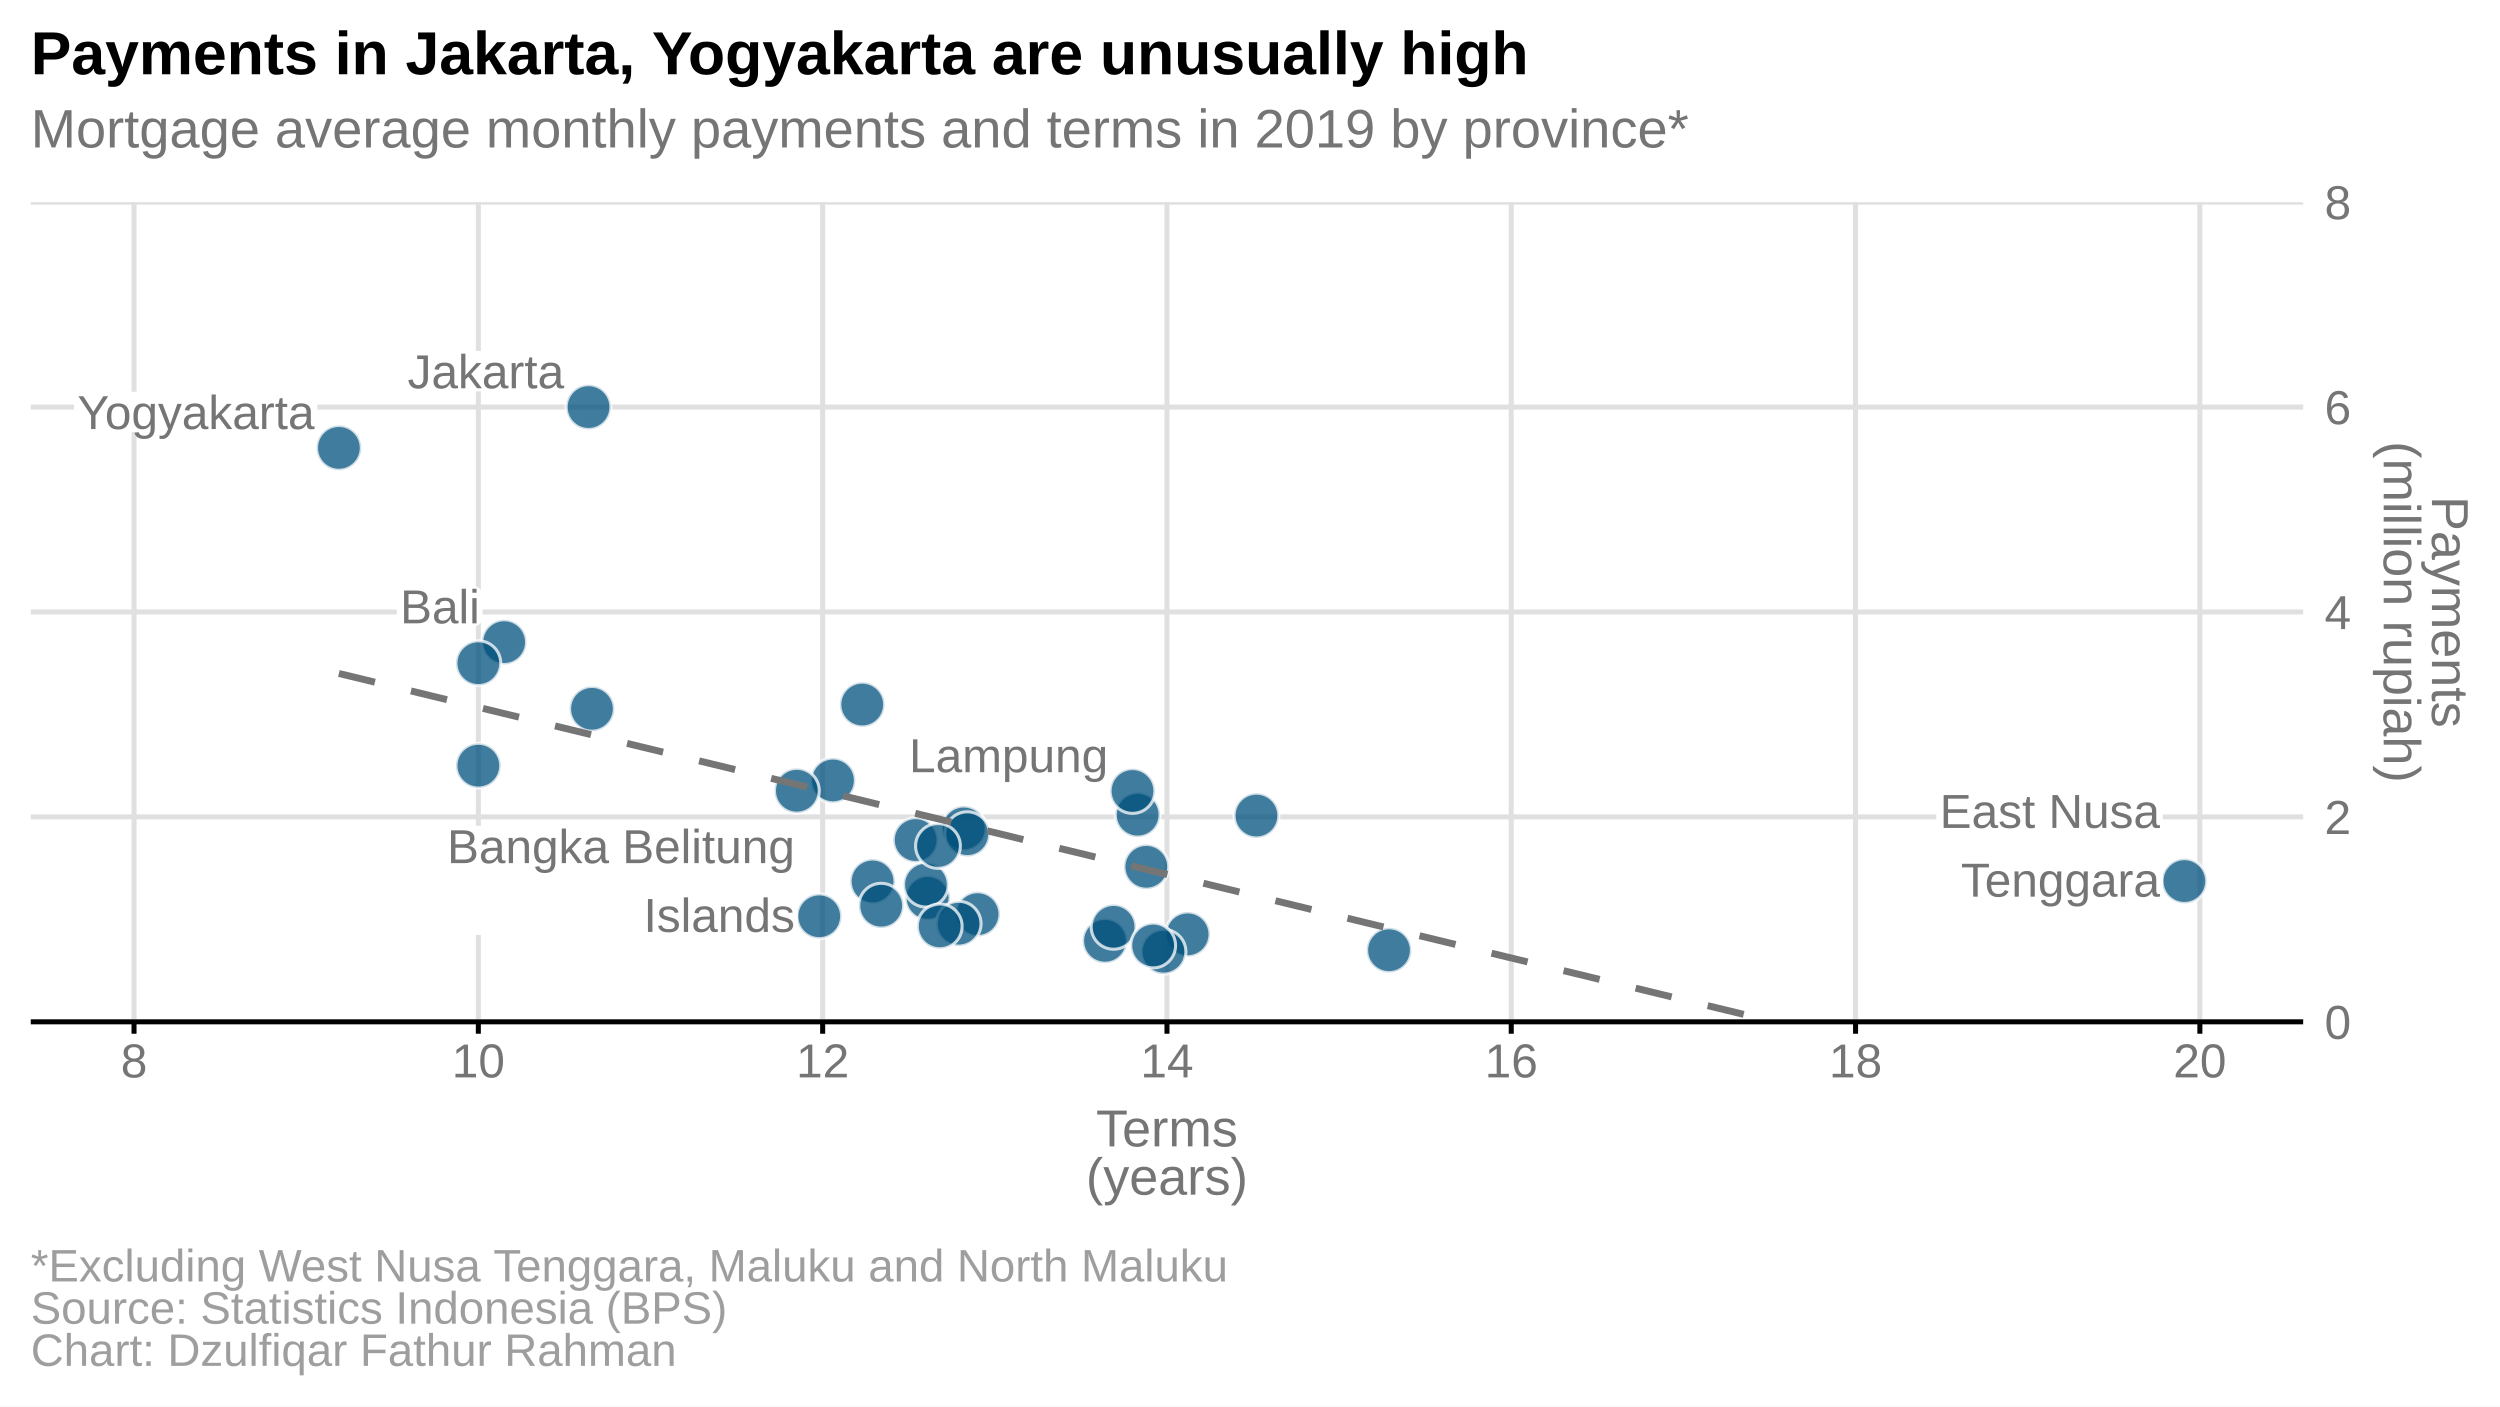
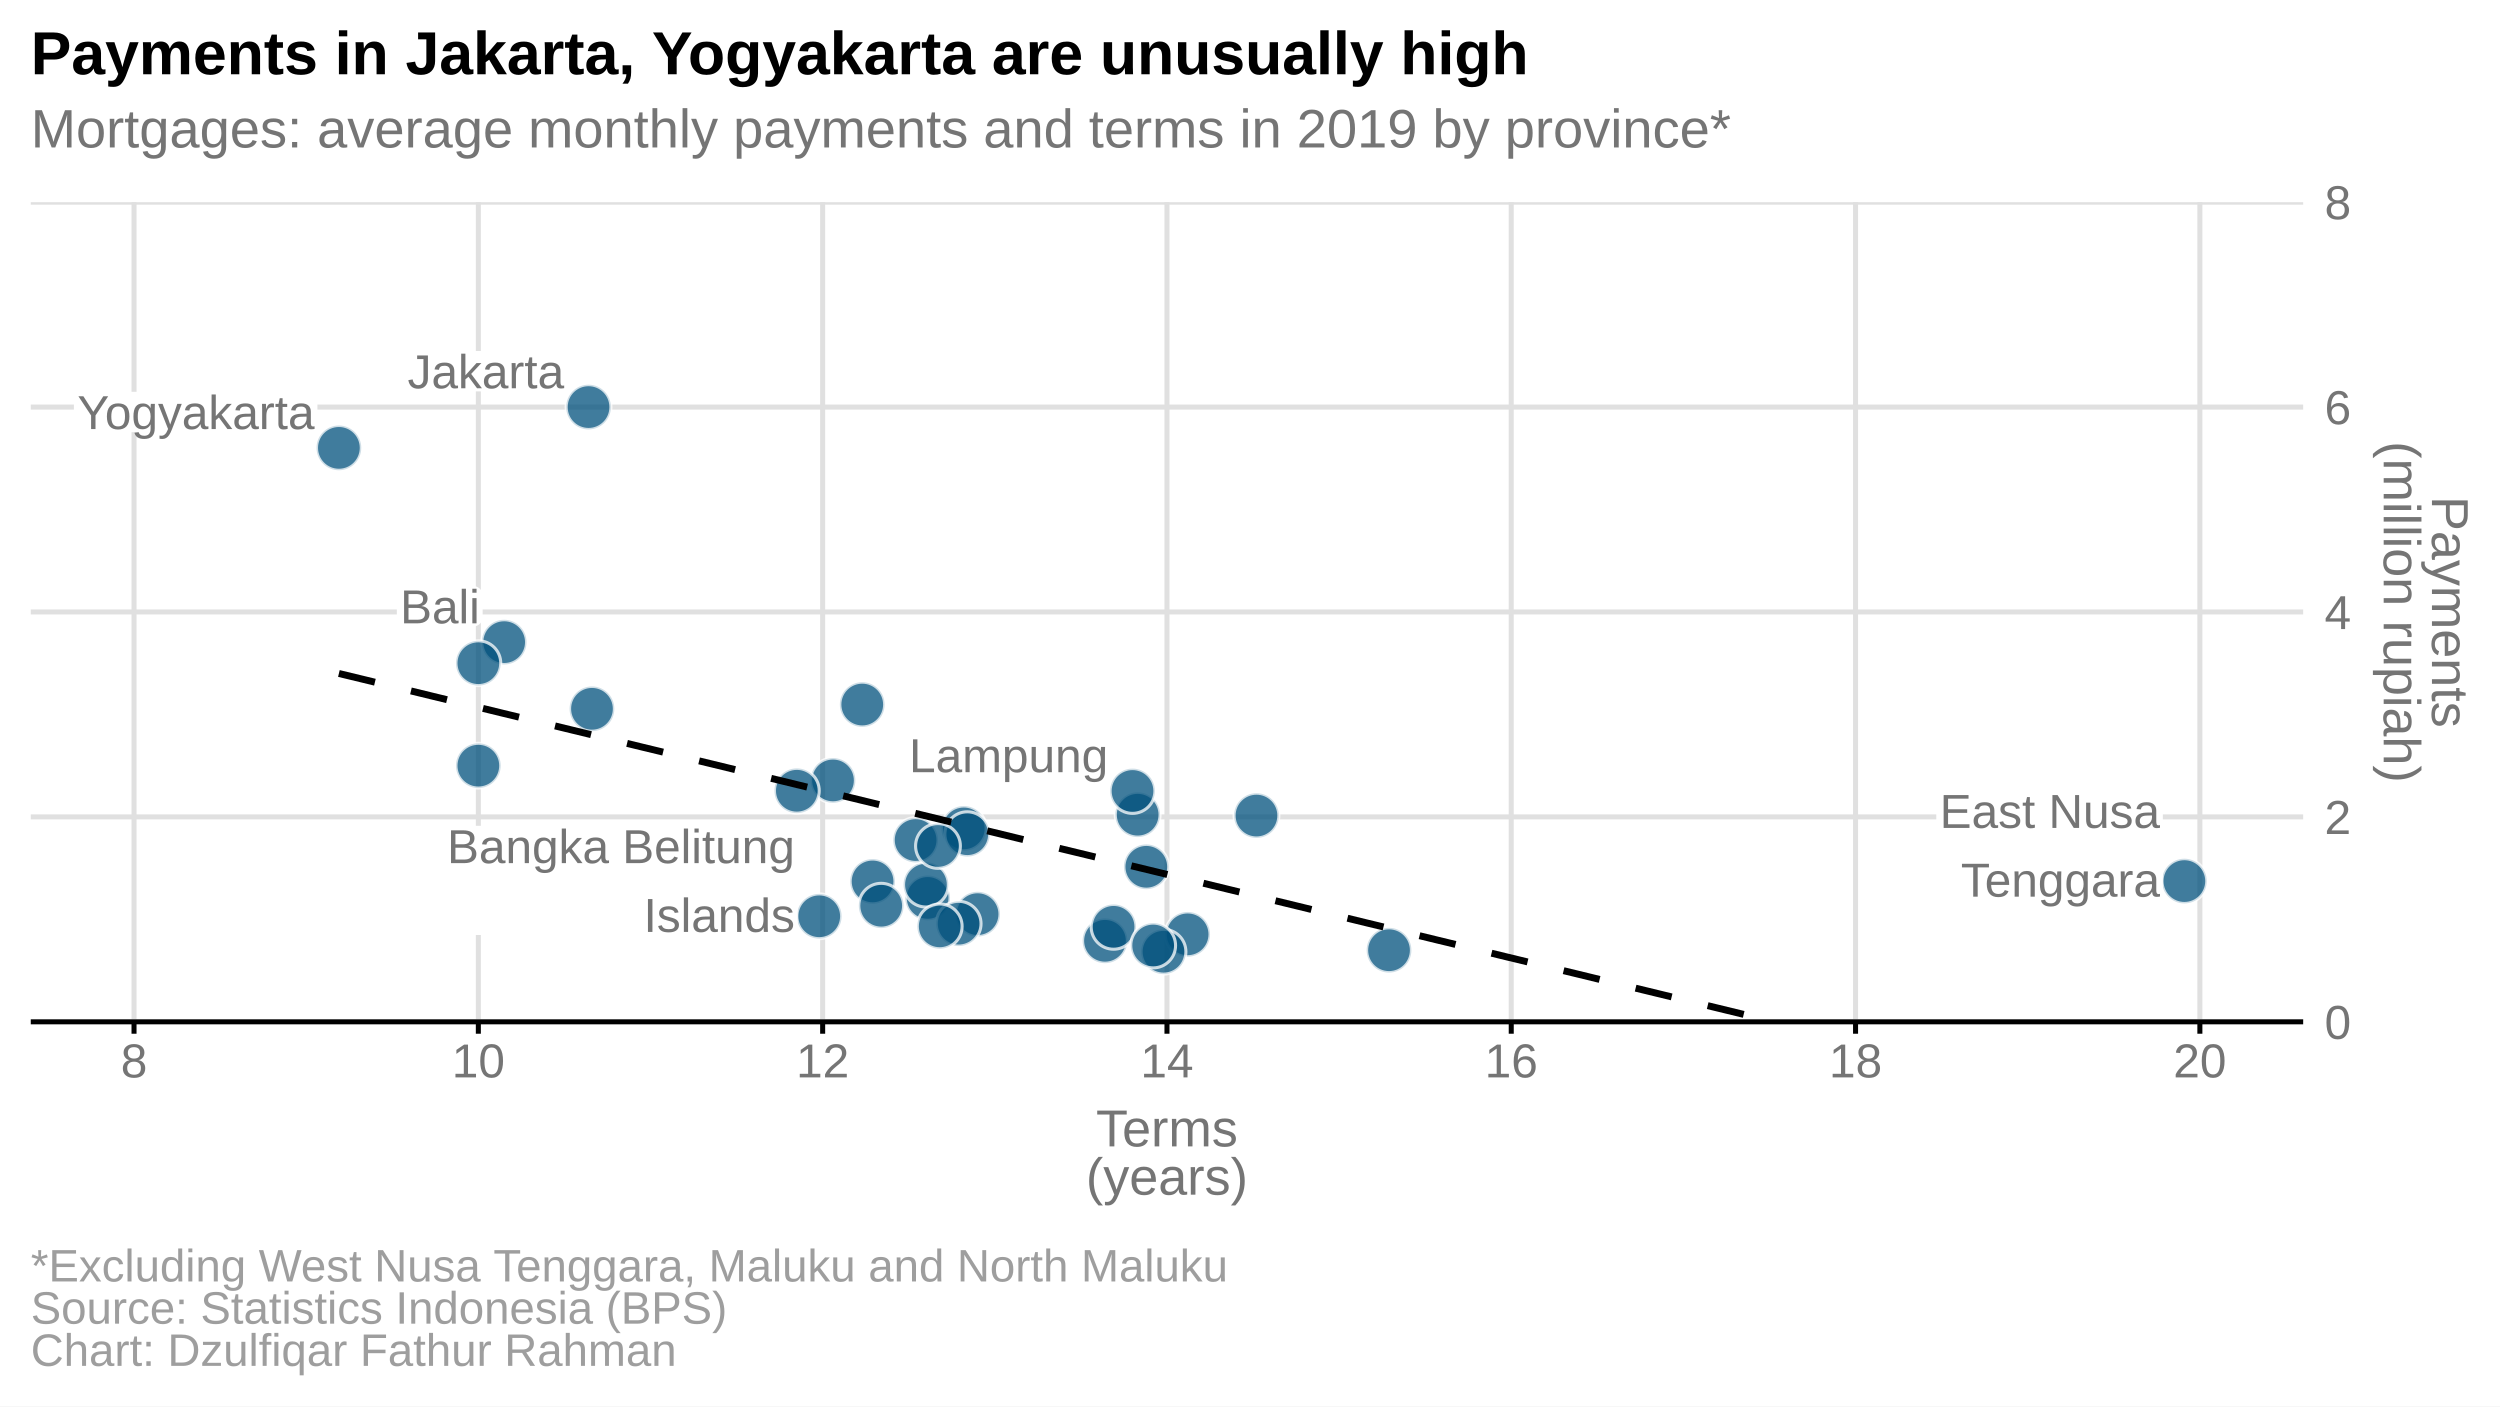
<svg xmlns="http://www.w3.org/2000/svg" class="svglite" width="576.00pt" height="324.00pt" viewBox="0 0 576.00 324.00">
  <defs>
    <style type="text/css">
    .svglite line, .svglite polyline, .svglite polygon, .svglite path, .svglite rect, .svglite circle {
      fill: none;
      stroke: #000000;
      stroke-linecap: round;
      stroke-linejoin: round;
      stroke-miterlimit: 10.00;
    }
  </style>
  </defs>
  <rect width="100%" height="100%" style="stroke: none; fill: #FFFFFF;" />
  <defs>
    <clipPath id="cpMC4wMHw1NzYuMDB8MC4wMHwzMjQuMDA=">
      <rect x="0.00" y="0.00" width="576.00" height="324.00" />
    </clipPath>
  </defs>
  <g clip-path="url(#cpMC4wMHw1NzYuMDB8MC4wMHwzMjQuMDA=)">
    <rect x="0.00" y="0.00" width="576.00" height="324.00" style="stroke-width: 1.07; stroke: none; fill: #FFFFFF;" />
  </g>
  <defs>
    <clipPath id="cpNy4wOXw1MzAuNjV8NDYuNTh8MjM1LjQz">
      <rect x="7.09" y="46.58" width="523.56" height="188.85" />
    </clipPath>
  </defs>
  <g clip-path="url(#cpNy4wOXw1MzAuNjV8NDYuNTh8MjM1LjQz)">
    <rect x="7.09" y="46.58" width="523.56" height="188.85" style="stroke-width: 1.07; stroke: none; fill: #FFFFFF;" />
    <polyline points="7.09,235.43 530.65,235.43 " style="stroke-width: 1.16; stroke: #E0E0E0; stroke-linecap: butt;" />
    <polyline points="7.09,188.21 530.65,188.21 " style="stroke-width: 1.16; stroke: #E0E0E0; stroke-linecap: butt;" />
    <polyline points="7.09,141.00 530.65,141.00 " style="stroke-width: 1.16; stroke: #E0E0E0; stroke-linecap: butt;" />
    <polyline points="7.09,93.79 530.65,93.79 " style="stroke-width: 1.16; stroke: #E0E0E0; stroke-linecap: butt;" />
    <polyline points="7.09,46.58 530.65,46.58 " style="stroke-width: 1.16; stroke: #E0E0E0; stroke-linecap: butt;" />
    <polyline points="30.88,235.43 30.88,46.58 " style="stroke-width: 1.16; stroke: #E0E0E0; stroke-linecap: butt;" />
    <polyline points="110.21,235.43 110.21,46.58 " style="stroke-width: 1.16; stroke: #E0E0E0; stroke-linecap: butt;" />
    <polyline points="189.54,235.43 189.54,46.58 " style="stroke-width: 1.16; stroke: #E0E0E0; stroke-linecap: butt;" />
    <polyline points="268.87,235.43 268.87,46.58 " style="stroke-width: 1.16; stroke: #E0E0E0; stroke-linecap: butt;" />
    <polyline points="348.19,235.43 348.19,46.58 " style="stroke-width: 1.16; stroke: #E0E0E0; stroke-linecap: butt;" />
    <polyline points="427.52,235.43 427.52,46.58 " style="stroke-width: 1.16; stroke: #E0E0E0; stroke-linecap: butt;" />
    <polyline points="506.85,235.43 506.85,46.58 " style="stroke-width: 1.16; stroke: #E0E0E0; stroke-linecap: butt;" />
    <circle cx="273.63" cy="215.27" r="5.16" style="stroke-width: 0.71; stroke: #FFFFFF; stroke-opacity: 0.75; fill: #00517C; fill-opacity: 0.75;" />
    <circle cx="262.12" cy="187.71" r="5.16" style="stroke-width: 0.71; stroke: #FFFFFF; stroke-opacity: 0.75; fill: #00517C; fill-opacity: 0.75;" />
    <circle cx="254.59" cy="216.76" r="5.16" style="stroke-width: 0.71; stroke: #FFFFFF; stroke-opacity: 0.75; fill: #00517C; fill-opacity: 0.75;" />
    <circle cx="191.92" cy="179.81" r="5.16" style="stroke-width: 0.71; stroke: #FFFFFF; stroke-opacity: 0.75; fill: #00517C; fill-opacity: 0.75;" />
    <circle cx="222.06" cy="190.86" r="5.16" style="stroke-width: 0.71; stroke: #FFFFFF; stroke-opacity: 0.75; fill: #00517C; fill-opacity: 0.75;" />
    <circle cx="213.73" cy="206.88" r="5.16" style="stroke-width: 0.71; stroke: #FFFFFF; stroke-opacity: 0.75; fill: #00517C; fill-opacity: 0.75;" />
    <circle cx="213.34" cy="203.82" r="5.16" style="stroke-width: 0.71; stroke: #FFFFFF; stroke-opacity: 0.75; fill: #00517C; fill-opacity: 0.75;" />
    <circle cx="260.93" cy="182.24" r="5.16" style="stroke-width: 0.71; stroke: #FFFFFF; stroke-opacity: 0.75; fill: #00517C; fill-opacity: 0.75;" />
    <circle cx="188.75" cy="211.11" r="5.16" style="stroke-width: 0.71; stroke: #FFFFFF; stroke-opacity: 0.75; fill: #00517C; fill-opacity: 0.75;" />
    <circle cx="136.39" cy="163.31" r="5.16" style="stroke-width: 0.71; stroke: #FFFFFF; stroke-opacity: 0.75; fill: #00517C; fill-opacity: 0.75;" />
    <circle cx="135.60" cy="93.79" r="5.16" style="stroke-width: 0.71; stroke: #FFFFFF; stroke-opacity: 0.75; fill: #00517C; fill-opacity: 0.75;" />
    <circle cx="222.86" cy="192.20" r="5.16" style="stroke-width: 0.71; stroke: #FFFFFF; stroke-opacity: 0.75; fill: #00517C; fill-opacity: 0.75;" />
    <circle cx="210.96" cy="193.55" r="5.16" style="stroke-width: 0.71; stroke: #FFFFFF; stroke-opacity: 0.75; fill: #00517C; fill-opacity: 0.75;" />
    <circle cx="78.08" cy="103.19" r="5.16" style="stroke-width: 0.71; stroke: #FFFFFF; stroke-opacity: 0.75; fill: #00517C; fill-opacity: 0.75;" />
    <circle cx="183.59" cy="182.19" r="5.16" style="stroke-width: 0.71; stroke: #FFFFFF; stroke-opacity: 0.75; fill: #00517C; fill-opacity: 0.75;" />
    <circle cx="256.57" cy="213.54" r="5.16" style="stroke-width: 0.71; stroke: #FFFFFF; stroke-opacity: 0.75; fill: #00517C; fill-opacity: 0.75;" />
    <circle cx="116.16" cy="147.95" r="5.16" style="stroke-width: 0.71; stroke: #FFFFFF; stroke-opacity: 0.75; fill: #00517C; fill-opacity: 0.75;" />
    <circle cx="503.28" cy="203.00" r="5.16" style="stroke-width: 0.71; stroke: #FFFFFF; stroke-opacity: 0.75; fill: #00517C; fill-opacity: 0.75;" />
    <circle cx="198.66" cy="162.33" r="5.16" style="stroke-width: 0.71; stroke: #FFFFFF; stroke-opacity: 0.75; fill: #00517C; fill-opacity: 0.75;" />
    <circle cx="225.24" cy="210.62" r="5.16" style="stroke-width: 0.71; stroke: #FFFFFF; stroke-opacity: 0.75; fill: #00517C; fill-opacity: 0.75;" />
    <circle cx="201.04" cy="203.08" r="5.16" style="stroke-width: 0.71; stroke: #FFFFFF; stroke-opacity: 0.75; fill: #00517C; fill-opacity: 0.75;" />
    <circle cx="264.11" cy="199.71" r="5.16" style="stroke-width: 0.71; stroke: #FFFFFF; stroke-opacity: 0.75; fill: #00517C; fill-opacity: 0.75;" />
    <circle cx="110.21" cy="152.80" r="5.16" style="stroke-width: 0.71; stroke: #FFFFFF; stroke-opacity: 0.75; fill: #00517C; fill-opacity: 0.75;" />
    <circle cx="268.07" cy="219.28" r="5.16" style="stroke-width: 0.71; stroke: #FFFFFF; stroke-opacity: 0.75; fill: #00517C; fill-opacity: 0.75;" />
    <circle cx="265.69" cy="217.84" r="5.16" style="stroke-width: 0.71; stroke: #FFFFFF; stroke-opacity: 0.75; fill: #00517C; fill-opacity: 0.75;" />
    <circle cx="220.87" cy="212.82" r="5.16" style="stroke-width: 0.71; stroke: #FFFFFF; stroke-opacity: 0.75; fill: #00517C; fill-opacity: 0.75;" />
    <circle cx="203.03" cy="208.68" r="5.16" style="stroke-width: 0.71; stroke: #FFFFFF; stroke-opacity: 0.75; fill: #00517C; fill-opacity: 0.75;" />
    <circle cx="216.51" cy="213.43" r="5.16" style="stroke-width: 0.71; stroke: #FFFFFF; stroke-opacity: 0.75; fill: #00517C; fill-opacity: 0.75;" />
    <circle cx="320.03" cy="218.93" r="5.16" style="stroke-width: 0.71; stroke: #FFFFFF; stroke-opacity: 0.75; fill: #00517C; fill-opacity: 0.75;" />
    <circle cx="110.21" cy="176.41" r="5.16" style="stroke-width: 0.71; stroke: #FFFFFF; stroke-opacity: 0.75; fill: #00517C; fill-opacity: 0.75;" />
    <circle cx="289.49" cy="187.91" r="5.16" style="stroke-width: 0.71; stroke: #FFFFFF; stroke-opacity: 0.75; fill: #00517C; fill-opacity: 0.75;" />
    <circle cx="216.11" cy="194.91" r="5.16" style="stroke-width: 0.71; stroke: #FFFFFF; stroke-opacity: 0.75; fill: #00517C; fill-opacity: 0.75;" />
-     <polyline points="78.08,155.17 83.47,156.47 88.85,157.78 94.23,159.08 99.61,160.39 105.00,161.70 110.38,163.00 115.76,164.31 121.14,165.61 126.52,166.92 131.91,168.23 137.29,169.53 142.67,170.84 148.05,172.15 153.44,173.45 158.82,174.76 164.20,176.06 169.58,177.37 174.96,178.68 180.35,179.98 185.73,181.29 191.11,182.60 196.49,183.90 201.88,185.21 207.26,186.51 212.64,187.82 218.02,189.13 223.40,190.43 228.79,191.74 234.17,193.05 239.55,194.35 244.93,195.66 250.32,196.96 255.70,198.27 261.08,199.58 266.46,200.88 271.84,202.19 277.23,203.49 282.61,204.80 287.99,206.11 293.37,207.41 298.76,208.72 304.14,210.03 309.52,211.33 314.90,212.64 320.28,213.94 325.67,215.25 331.05,216.56 336.43,217.86 341.81,219.17 347.19,220.48 352.58,221.78 357.96,223.09 363.34,224.39 368.72,225.70 374.11,227.01 379.49,228.31 384.87,229.62 390.25,230.92 395.63,232.23 401.02,233.54 406.40,234.84 " style="stroke-width: 1.60; stroke: #757575; stroke-dasharray: 8.54,8.54; stroke-linecap: butt;" />
+     <polyline points="78.08,155.17 83.47,156.47 88.85,157.78 94.23,159.08 99.61,160.39 105.00,161.70 110.38,163.00 115.76,164.31 121.14,165.61 126.52,166.92 131.91,168.23 137.29,169.53 142.67,170.84 148.05,172.15 153.44,173.45 158.82,174.76 164.20,176.06 169.58,177.37 174.96,178.68 180.35,179.98 185.73,181.29 191.11,182.60 196.49,183.90 201.88,185.21 207.26,186.51 212.64,187.82 218.02,189.13 223.40,190.43 228.79,191.74 234.17,193.05 239.55,194.35 244.93,195.66 250.32,196.96 255.70,198.27 261.08,199.58 266.46,200.88 271.84,202.19 277.23,203.49 282.61,204.80 287.99,206.11 293.37,207.41 298.76,208.72 304.14,210.03 309.52,211.33 314.90,212.64 320.28,213.94 325.67,215.25 331.05,216.56 336.43,217.86 341.81,219.17 347.19,220.48 352.58,221.78 357.96,223.09 363.34,224.39 368.72,225.70 374.11,227.01 379.49,228.31 384.87,229.62 390.25,230.92 395.63,232.23 401.02,233.54 406.40,234.84 " style="stroke-width: 1.60; stroke-dasharray: 8.54,8.54; stroke-linecap: butt;" />
    <polygon points="210.81,178.63 253.82,178.63 253.73,178.63 254.08,178.62 254.42,178.55 254.74,178.42 255.04,178.25 255.31,178.03 255.54,177.77 255.73,177.48 255.86,177.16 255.95,176.82 255.98,176.47 255.98,176.47 255.98,171.48 255.98,171.48 255.95,171.13 255.86,170.79 255.73,170.47 255.54,170.18 255.31,169.92 255.04,169.70 254.74,169.52 254.42,169.40 254.08,169.33 253.82,169.32 210.81,169.32 211.07,169.33 210.72,169.32 210.38,169.36 210.04,169.46 209.73,169.61 209.44,169.80 209.19,170.04 208.98,170.32 208.82,170.63 208.71,170.96 208.66,171.30 208.65,171.48 208.65,176.47 208.66,176.30 208.66,176.65 208.71,176.99 208.82,177.32 208.98,177.63 209.19,177.90 209.44,178.15 209.73,178.34 210.04,178.49 210.38,178.59 210.72,178.63 " style="stroke-width: nan; stroke: none; fill: #FFFFFF;" />
    <text x="255.32" y="177.91" text-anchor="end" style="font-size: 11.00px; fill: #757575; font-family: Arial;" textLength="45.89px" lengthAdjust="spacingAndGlyphs">Lampung</text>
    <polygon points="104.37,215.43 181.63,215.43 181.54,215.43 181.89,215.41 182.23,215.34 182.55,215.22 182.86,215.05 183.12,214.83 183.36,214.57 183.54,214.27 183.68,213.95 183.76,213.62 183.79,213.27 183.79,213.27 183.79,192.43 183.79,192.43 183.76,192.09 183.68,191.75 183.54,191.43 183.36,191.13 183.12,190.87 182.86,190.65 182.55,190.48 182.23,190.36 181.89,190.29 181.63,190.27 104.37,190.27 104.63,190.29 104.29,190.27 103.94,190.32 103.61,190.41 103.29,190.56 103.01,190.76 102.76,191.00 102.55,191.28 102.39,191.59 102.27,191.92 102.22,192.26 102.21,192.43 102.21,213.27 102.22,213.10 102.22,213.44 102.27,213.79 102.39,214.12 102.55,214.42 102.76,214.70 103.01,214.94 103.29,215.14 103.61,215.29 103.94,215.39 104.29,215.43 " style="stroke-width: nan; stroke: none; fill: #FFFFFF;" />
    <text x="183.13" y="198.87" text-anchor="end" style="font-size: 11.00px; fill: #757575; font-family: Arial;" textLength="80.14px" lengthAdjust="spacingAndGlyphs">Bangka Belitung</text>
    <text x="183.13" y="214.71" text-anchor="end" style="font-size: 11.00px; fill: #757575; font-family: Arial;" textLength="34.86px" lengthAdjust="spacingAndGlyphs">Islands</text>
    <polygon points="95.27,90.18 128.48,90.18 128.39,90.18 128.74,90.17 129.08,90.10 129.40,89.98 129.71,89.80 129.98,89.58 130.21,89.32 130.39,89.03 130.53,88.71 130.61,88.37 130.64,88.02 130.64,88.02 130.64,83.03 130.64,83.03 130.61,82.68 130.53,82.34 130.39,82.02 130.21,81.73 129.98,81.47 129.71,81.25 129.40,81.08 129.08,80.95 128.74,80.88 128.48,80.87 95.27,80.87 95.53,80.88 95.19,80.87 94.84,80.91 94.51,81.01 94.19,81.16 93.91,81.35 93.66,81.60 93.45,81.87 93.29,82.18 93.18,82.51 93.12,82.85 93.11,83.03 93.11,88.02 93.12,87.85 93.12,88.20 93.18,88.54 93.29,88.87 93.45,89.18 93.66,89.46 93.91,89.70 94.19,89.90 94.51,90.04 94.84,90.14 95.19,90.18 " style="stroke-width: nan; stroke: none; fill: #FFFFFF;" />
    <text x="129.98" y="89.46" text-anchor="end" style="font-size: 11.00px; fill: #757575; font-family: Arial;" textLength="36.09px" lengthAdjust="spacingAndGlyphs">Jakarta</text>
    <polygon points="19.19,99.58 70.97,99.58 70.88,99.58 71.23,99.57 71.57,99.50 71.89,99.38 72.19,99.20 72.46,98.98 72.69,98.72 72.88,98.43 73.02,98.11 73.10,97.77 73.13,97.42 73.13,97.42 73.13,92.43 73.13,92.43 73.10,92.08 73.02,91.74 72.88,91.42 72.69,91.13 72.46,90.87 72.19,90.65 71.89,90.48 71.57,90.35 71.23,90.28 70.97,90.27 19.19,90.27 19.45,90.28 19.10,90.27 18.76,90.31 18.43,90.41 18.11,90.56 17.83,90.75 17.57,90.99 17.37,91.27 17.20,91.58 17.09,91.91 17.04,92.25 17.03,92.43 17.03,97.42 17.04,97.25 17.04,97.60 17.09,97.94 17.20,98.27 17.37,98.58 17.57,98.86 17.83,99.10 18.11,99.29 18.43,99.44 18.76,99.54 19.10,99.58 " style="stroke-width: nan; stroke: none; fill: #FFFFFF;" />
    <text x="72.47" y="98.86" text-anchor="end" style="font-size: 11.00px; fill: #757575; font-family: Arial;" textLength="54.66px" lengthAdjust="spacingAndGlyphs">Yogyakarta</text>
    <polygon points="93.59,144.34 109.04,144.34 108.96,144.34 109.30,144.33 109.64,144.26 109.97,144.13 110.27,143.96 110.54,143.74 110.77,143.48 110.96,143.19 111.09,142.87 111.18,142.53 111.20,142.18 111.20,142.18 111.20,137.18 111.20,137.18 111.18,136.84 111.09,136.50 110.96,136.18 110.77,135.89 110.54,135.63 110.27,135.41 109.97,135.23 109.64,135.11 109.30,135.04 109.04,135.02 93.59,135.02 93.85,135.04 93.50,135.03 93.15,135.07 92.82,135.17 92.51,135.31 92.22,135.51 91.97,135.75 91.76,136.03 91.60,136.34 91.49,136.67 91.43,137.01 91.43,137.18 91.43,142.18 91.43,142.01 91.43,142.36 91.49,142.70 91.60,143.03 91.76,143.34 91.97,143.61 92.22,143.85 92.51,144.05 92.82,144.20 93.15,144.30 93.50,144.34 " style="stroke-width: nan; stroke: none; fill: #FFFFFF;" />
    <text x="110.54" y="143.62" text-anchor="end" style="font-size: 11.00px; fill: #757575; font-family: Arial;" textLength="18.34px" lengthAdjust="spacingAndGlyphs">Bali</text>
    <polygon points="448.28,207.31 496.16,207.31 496.07,207.31 496.42,207.30 496.76,207.23 497.09,207.11 497.39,206.93 497.66,206.71 497.89,206.45 498.07,206.16 498.21,205.84 498.29,205.50 498.32,205.15 498.32,205.15 498.32,184.32 498.32,184.32 498.29,183.97 498.21,183.63 498.07,183.31 497.89,183.02 497.66,182.76 497.39,182.54 497.09,182.37 496.76,182.24 496.42,182.17 496.16,182.16 448.28,182.16 448.54,182.17 448.19,182.16 447.85,182.20 447.52,182.30 447.20,182.45 446.91,182.64 446.66,182.89 446.46,183.16 446.29,183.47 446.18,183.80 446.13,184.14 446.12,184.32 446.12,205.15 446.13,204.98 446.13,205.33 446.18,205.67 446.29,206.00 446.46,206.31 446.66,206.59 446.91,206.83 447.20,207.03 447.52,207.17 447.85,207.27 448.19,207.31 " style="stroke-width: nan; stroke: none; fill: #FFFFFF;" />
    <text x="497.66" y="190.75" text-anchor="end" style="font-size: 11.00px; fill: #757575; font-family: Arial;" textLength="50.76px" lengthAdjust="spacingAndGlyphs">East Nusa</text>
    <text x="497.66" y="206.59" text-anchor="end" style="font-size: 11.00px; fill: #757575; font-family: Arial;" textLength="45.89px" lengthAdjust="spacingAndGlyphs">Tenggara</text>
  </g>
  <g clip-path="url(#cpMC4wMHw1NzYuMDB8MC4wMHwzMjQuMDA=)">
    <text x="535.58" y="239.37" style="font-size: 11.00px; fill: #757575; font-family: Arial;" textLength="6.12px" lengthAdjust="spacingAndGlyphs">0</text>
    <text x="535.58" y="192.15" style="font-size: 11.00px; fill: #757575; font-family: Arial;" textLength="6.12px" lengthAdjust="spacingAndGlyphs">2</text>
    <text x="535.58" y="144.94" style="font-size: 11.00px; fill: #757575; font-family: Arial;" textLength="6.12px" lengthAdjust="spacingAndGlyphs">4</text>
    <text x="535.58" y="97.73" style="font-size: 11.00px; fill: #757575; font-family: Arial;" textLength="6.12px" lengthAdjust="spacingAndGlyphs">6</text>
    <text x="535.58" y="50.51" style="font-size: 11.00px; fill: #757575; font-family: Arial;" textLength="6.12px" lengthAdjust="spacingAndGlyphs">8</text>
    <polyline points="7.09,235.43 530.65,235.43 " style="stroke-width: 1.16; stroke-linecap: butt;" />
    <polyline points="30.88,238.17 30.88,235.43 " style="stroke-width: 1.16; stroke-linecap: butt;" />
    <polyline points="110.21,238.17 110.21,235.43 " style="stroke-width: 1.16; stroke-linecap: butt;" />
    <polyline points="189.54,238.17 189.54,235.43 " style="stroke-width: 1.16; stroke-linecap: butt;" />
    <polyline points="268.87,238.17 268.87,235.43 " style="stroke-width: 1.16; stroke-linecap: butt;" />
    <polyline points="348.19,238.17 348.19,235.43 " style="stroke-width: 1.16; stroke-linecap: butt;" />
    <polyline points="427.52,238.17 427.52,235.43 " style="stroke-width: 1.16; stroke-linecap: butt;" />
    <polyline points="506.85,238.17 506.85,235.43 " style="stroke-width: 1.16; stroke-linecap: butt;" />
    <text x="30.88" y="248.24" text-anchor="middle" style="font-size: 11.00px; fill: #757575; font-family: Arial;" textLength="6.12px" lengthAdjust="spacingAndGlyphs">8</text>
    <text x="110.21" y="248.24" text-anchor="middle" style="font-size: 11.00px; fill: #757575; font-family: Arial;" textLength="12.24px" lengthAdjust="spacingAndGlyphs">10</text>
    <text x="189.54" y="248.24" text-anchor="middle" style="font-size: 11.00px; fill: #757575; font-family: Arial;" textLength="12.24px" lengthAdjust="spacingAndGlyphs">12</text>
    <text x="268.87" y="248.24" text-anchor="middle" style="font-size: 11.00px; fill: #757575; font-family: Arial;" textLength="12.24px" lengthAdjust="spacingAndGlyphs">14</text>
    <text x="348.19" y="248.24" text-anchor="middle" style="font-size: 11.00px; fill: #757575; font-family: Arial;" textLength="12.24px" lengthAdjust="spacingAndGlyphs">16</text>
    <text x="427.52" y="248.24" text-anchor="middle" style="font-size: 11.00px; fill: #757575; font-family: Arial;" textLength="12.24px" lengthAdjust="spacingAndGlyphs">18</text>
    <text x="506.85" y="248.24" text-anchor="middle" style="font-size: 11.00px; fill: #757575; font-family: Arial;" textLength="12.24px" lengthAdjust="spacingAndGlyphs">20</text>
    <text x="252.53" y="264.13" style="font-size: 12.00px; fill: #757575; font-family: Arial;" textLength="32.67px" lengthAdjust="spacingAndGlyphs">Terms</text>
    <text x="250.19" y="275.25" style="font-size: 12.00px; fill: #757575; font-family: Arial;" textLength="37.35px" lengthAdjust="spacingAndGlyphs">(years)</text>
    <text transform="translate(560.32,114.31) rotate(90)" style="font-size: 12.00px; fill: #757575; font-family: Arial;" textLength="53.37px" lengthAdjust="spacingAndGlyphs">Payments</text>
    <text transform="translate(549.20,101.66) rotate(90)" style="font-size: 12.00px; fill: #757575; font-family: Arial;" textLength="38.00px" lengthAdjust="spacingAndGlyphs">(million</text>
    <text transform="translate(549.20,142.99) rotate(90)" style="font-size: 12.00px; fill: #757575; font-family: Arial;" textLength="37.35px" lengthAdjust="spacingAndGlyphs">rupiah)</text>
-     <text x="7.09" y="33.98" style="font-size: 12.50px; fill: #757575; font-family: Arial;" textLength="52.78px" lengthAdjust="spacingAndGlyphs">Mortgage</text>
-     <text x="63.34" y="33.98" style="font-size: 12.50px; fill: #757575; font-family: Arial;" textLength="45.15px" lengthAdjust="spacingAndGlyphs">average</text>
-     <text x="111.96" y="33.98" style="font-size: 12.50px; fill: #757575; font-family: Arial;" textLength="43.75px" lengthAdjust="spacingAndGlyphs">monthly</text>
-     <text x="159.19" y="33.98" style="font-size: 12.50px; fill: #757575; font-family: Arial;" textLength="54.17px" lengthAdjust="spacingAndGlyphs">payments</text>
-     <text x="216.83" y="33.98" style="font-size: 12.50px; fill: #757575; font-family: Arial;" textLength="20.84px" lengthAdjust="spacingAndGlyphs">and</text>
-     <text x="241.14" y="33.98" style="font-size: 12.50px; fill: #757575; font-family: Arial;" textLength="31.24px" lengthAdjust="spacingAndGlyphs">terms</text>
-     <text x="275.86" y="33.98" style="font-size: 12.50px; fill: #757575; font-family: Arial;" textLength="9.73px" lengthAdjust="spacingAndGlyphs">in</text>
-     <text x="289.05" y="33.98" style="font-size: 12.50px; fill: #757575; font-family: Arial;" textLength="27.79px" lengthAdjust="spacingAndGlyphs">2019</text>
-     <text x="320.32" y="33.98" style="font-size: 12.50px; fill: #757575; font-family: Arial;" textLength="13.20px" lengthAdjust="spacingAndGlyphs">by</text>
-     <text x="336.98" y="33.98" style="font-size: 12.50px; fill: #757575; font-family: Arial;" textLength="52.10px" lengthAdjust="spacingAndGlyphs">province*</text>
+     <text x="7.09" y="33.98" style="font-size: 12.50px; fill: #757575; font-family: Arial;" textLength="62.50px" lengthAdjust="spacingAndGlyphs">Mortgages:</text>
+     <text x="73.06" y="33.98" style="font-size: 12.50px; fill: #757575; font-family: Arial;" textLength="45.15px" lengthAdjust="spacingAndGlyphs">average</text>
+     <text x="121.68" y="33.98" style="font-size: 12.50px; fill: #757575; font-family: Arial;" textLength="43.75px" lengthAdjust="spacingAndGlyphs">monthly</text>
+     <text x="168.91" y="33.98" style="font-size: 12.50px; fill: #757575; font-family: Arial;" textLength="54.17px" lengthAdjust="spacingAndGlyphs">payments</text>
+     <text x="226.55" y="33.98" style="font-size: 12.50px; fill: #757575; font-family: Arial;" textLength="20.84px" lengthAdjust="spacingAndGlyphs">and</text>
+     <text x="250.86" y="33.98" style="font-size: 12.50px; fill: #757575; font-family: Arial;" textLength="31.24px" lengthAdjust="spacingAndGlyphs">terms</text>
+     <text x="285.58" y="33.98" style="font-size: 12.50px; fill: #757575; font-family: Arial;" textLength="9.73px" lengthAdjust="spacingAndGlyphs">in</text>
+     <text x="298.77" y="33.98" style="font-size: 12.50px; fill: #757575; font-family: Arial;" textLength="27.79px" lengthAdjust="spacingAndGlyphs">2019</text>
+     <text x="330.04" y="33.98" style="font-size: 12.50px; fill: #757575; font-family: Arial;" textLength="13.20px" lengthAdjust="spacingAndGlyphs">by</text>
+     <text x="346.70" y="33.98" style="font-size: 12.50px; fill: #757575; font-family: Arial;" textLength="52.10px" lengthAdjust="spacingAndGlyphs">province*</text>
    <text x="7.09" y="17.11" style="font-size: 14.00px; font-weight: bold; font-family: Arial;" textLength="66.12px" lengthAdjust="spacingAndGlyphs">Payments</text>
    <text x="77.10" y="17.11" style="font-size: 14.00px; font-weight: bold; font-family: Arial;" textLength="12.43px" lengthAdjust="spacingAndGlyphs">in</text>
    <text x="93.42" y="17.11" style="font-size: 14.00px; font-weight: bold; font-family: Arial;" textLength="52.91px" lengthAdjust="spacingAndGlyphs">Jakarta,</text>
    <text x="150.22" y="17.11" style="font-size: 14.00px; font-weight: bold; font-family: Arial;" textLength="74.42px" lengthAdjust="spacingAndGlyphs">Yogyakarta</text>
    <text x="228.53" y="17.11" style="font-size: 14.00px; font-weight: bold; font-family: Arial;" textLength="21.02px" lengthAdjust="spacingAndGlyphs">are</text>
    <text x="253.43" y="17.11" style="font-size: 14.00px; font-weight: bold; font-family: Arial;" textLength="65.31px" lengthAdjust="spacingAndGlyphs">unusually</text>
    <text x="322.63" y="17.11" style="font-size: 14.00px; font-weight: bold; font-family: Arial;" textLength="29.53px" lengthAdjust="spacingAndGlyphs">high</text>
    <text x="7.09" y="295.25" style="font-size: 10.50px; fill: #9E9E9E; font-family: Arial;" textLength="49.60px" lengthAdjust="spacingAndGlyphs">*Excluding</text>
    <text x="59.60" y="295.25" style="font-size: 10.50px; fill: #9E9E9E; font-family: Arial;" textLength="23.72px" lengthAdjust="spacingAndGlyphs">West</text>
    <text x="86.24" y="295.25" style="font-size: 10.50px; fill: #9E9E9E; font-family: Arial;" textLength="24.51px" lengthAdjust="spacingAndGlyphs">Nusa</text>
    <text x="113.67" y="295.25" style="font-size: 10.50px; fill: #9E9E9E; font-family: Arial;" textLength="46.70px" lengthAdjust="spacingAndGlyphs">Tenggara,</text>
    <text x="163.28" y="295.25" style="font-size: 10.50px; fill: #9E9E9E; font-family: Arial;" textLength="33.85px" lengthAdjust="spacingAndGlyphs">Maluku</text>
    <text x="200.05" y="295.25" style="font-size: 10.50px; fill: #9E9E9E; font-family: Arial;" textLength="17.52px" lengthAdjust="spacingAndGlyphs">and</text>
    <text x="220.48" y="295.25" style="font-size: 10.50px; fill: #9E9E9E; font-family: Arial;" textLength="25.68px" lengthAdjust="spacingAndGlyphs">North</text>
    <text x="249.07" y="295.25" style="font-size: 10.50px; fill: #9E9E9E; font-family: Arial;" textLength="33.85px" lengthAdjust="spacingAndGlyphs">Maluku</text>
    <text x="7.09" y="304.98" style="font-size: 10.50px; fill: #9E9E9E; font-family: Arial;" textLength="36.18px" lengthAdjust="spacingAndGlyphs">Source:</text>
    <text x="46.18" y="304.98" style="font-size: 10.50px; fill: #9E9E9E; font-family: Arial;" textLength="42.00px" lengthAdjust="spacingAndGlyphs">Statistics</text>
    <text x="91.10" y="304.98" style="font-size: 10.50px; fill: #9E9E9E; font-family: Arial;" textLength="45.53px" lengthAdjust="spacingAndGlyphs">Indonesia</text>
    <text x="139.55" y="304.98" style="font-size: 10.50px; fill: #9E9E9E; font-family: Arial;" textLength="27.99px" lengthAdjust="spacingAndGlyphs">(BPS)</text>
    <text x="7.09" y="314.70" style="font-size: 10.50px; fill: #9E9E9E; font-family: Arial;" textLength="28.59px" lengthAdjust="spacingAndGlyphs">Chart:</text>
    <text x="38.59" y="314.70" style="font-size: 10.50px; fill: #9E9E9E; font-family: Arial;" textLength="41.43px" lengthAdjust="spacingAndGlyphs">Dzulfiqar</text>
    <text x="82.94" y="314.70" style="font-size: 10.50px; fill: #9E9E9E; font-family: Arial;" textLength="30.35px" lengthAdjust="spacingAndGlyphs">Fathur</text>
    <text x="116.20" y="314.70" style="font-size: 10.50px; fill: #9E9E9E; font-family: Arial;" textLength="39.69px" lengthAdjust="spacingAndGlyphs">Rahman</text>
  </g>
</svg>
